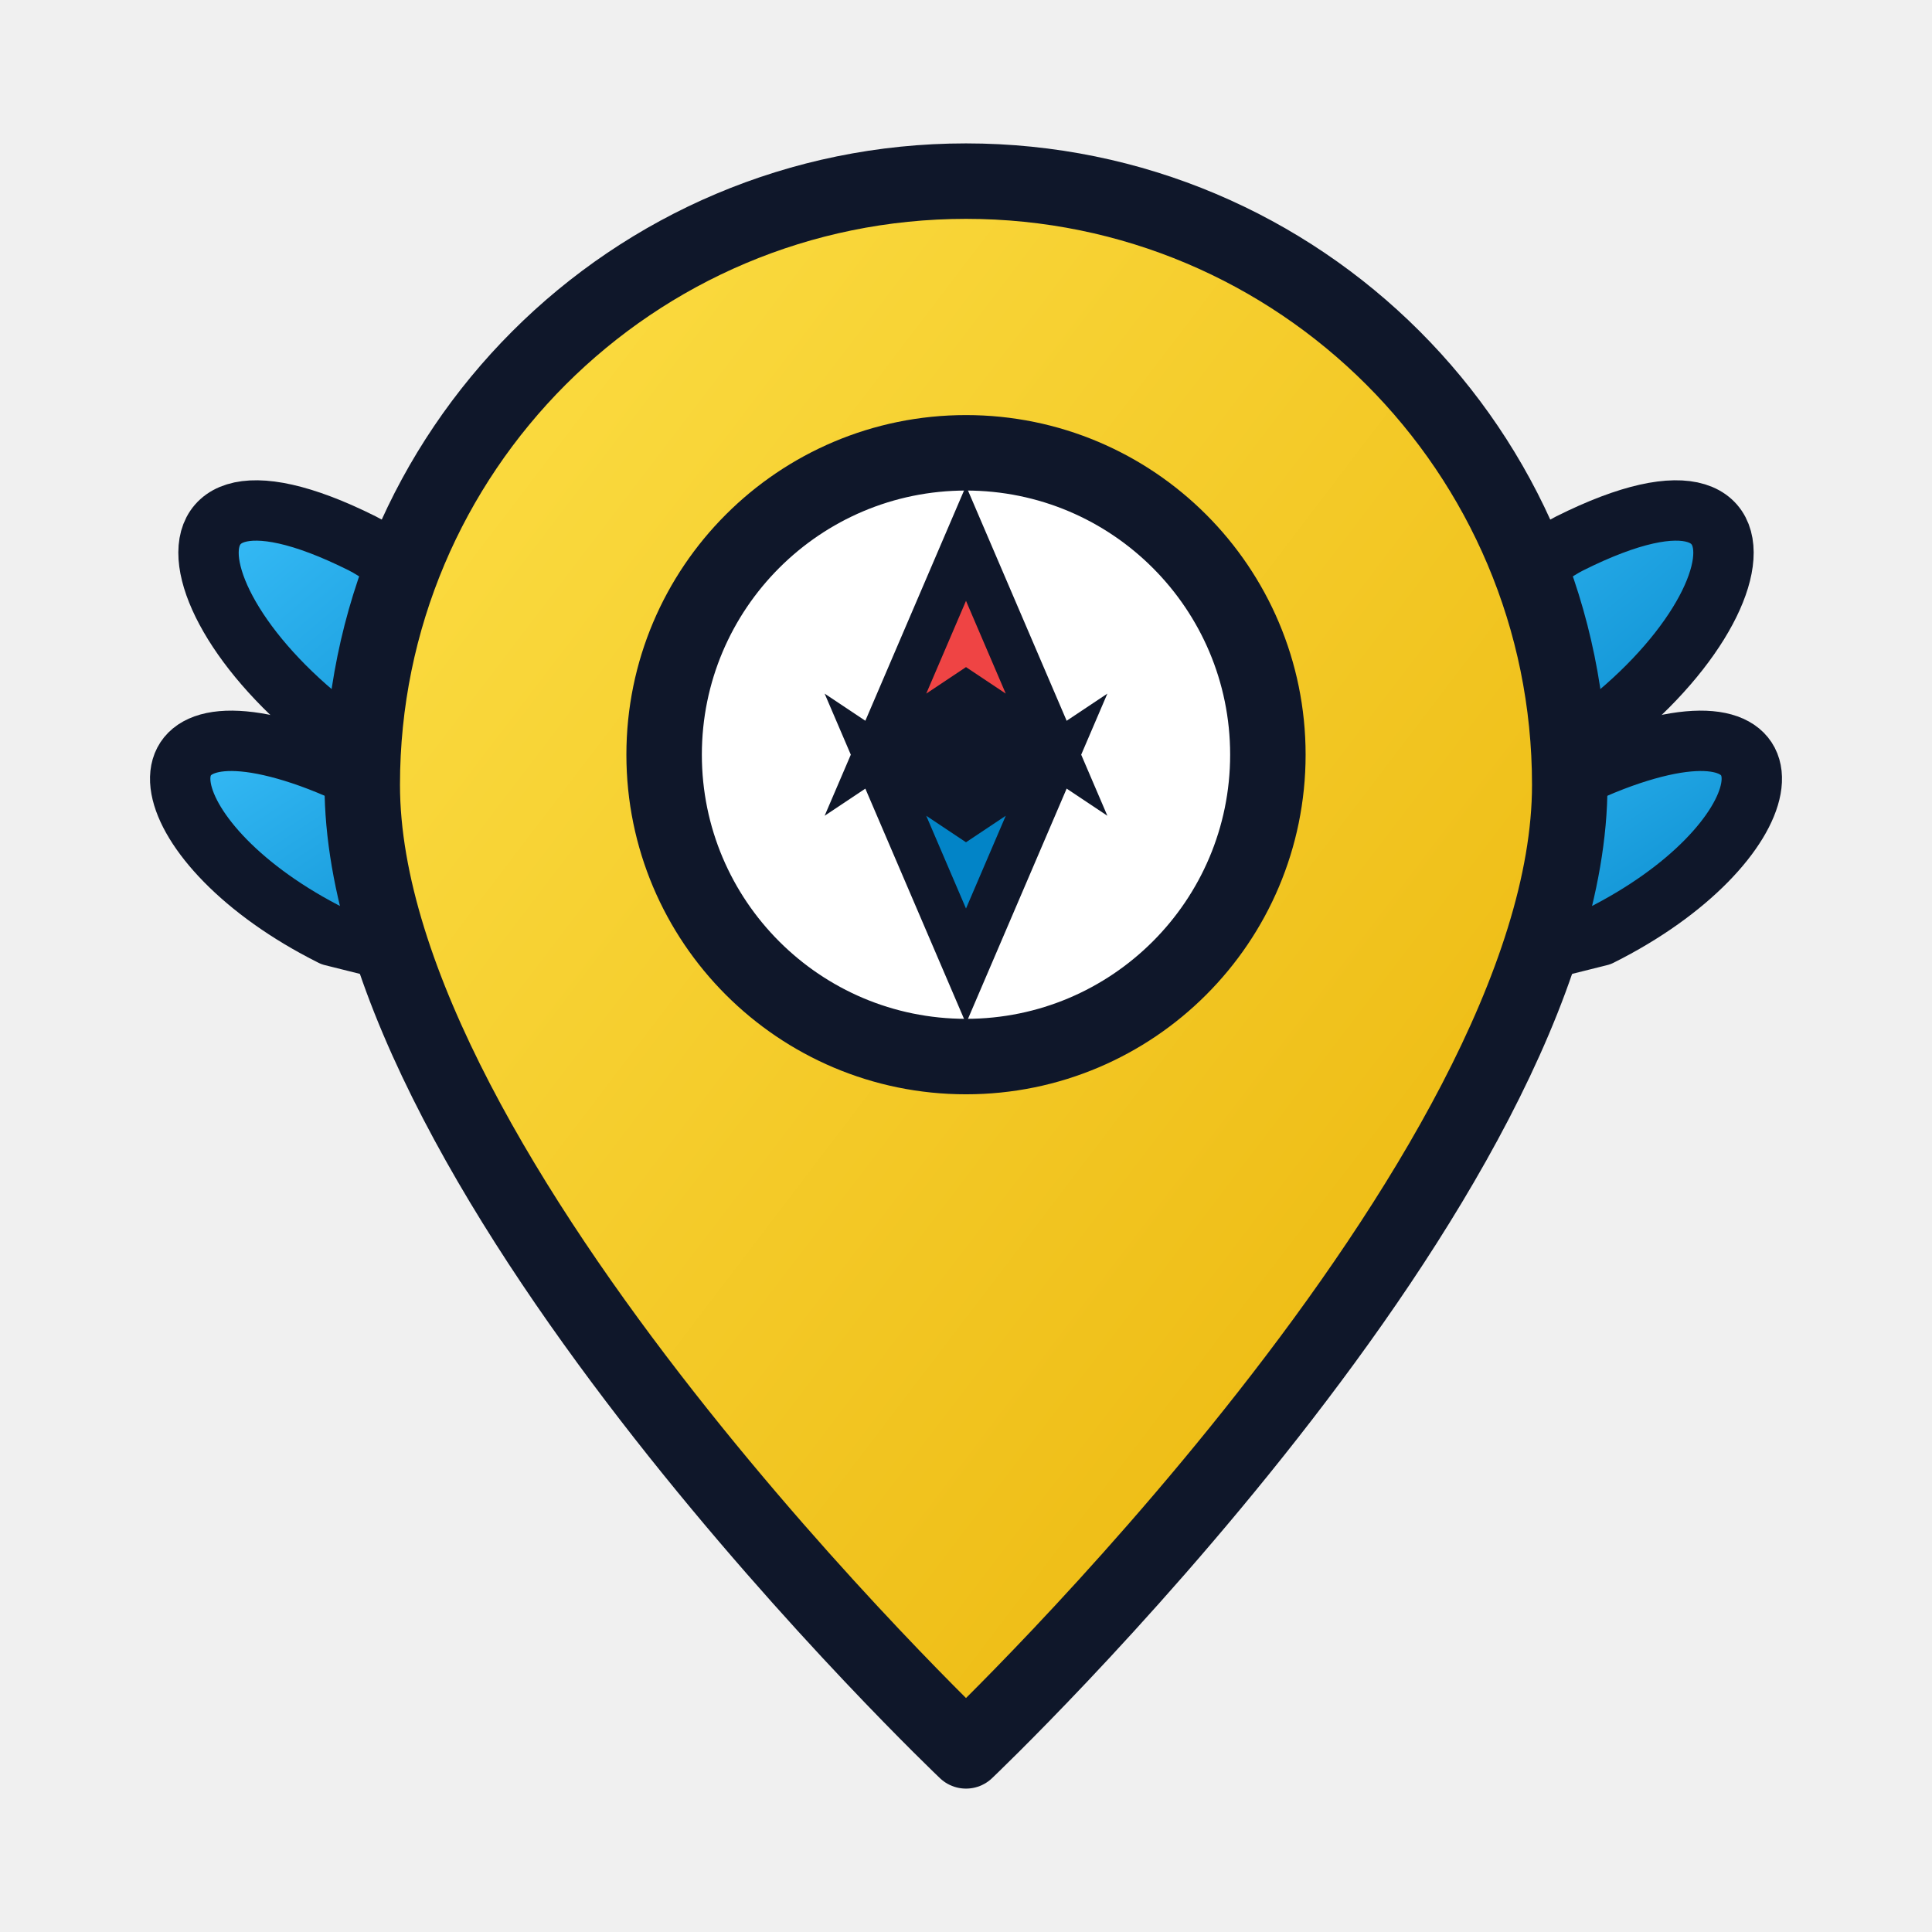
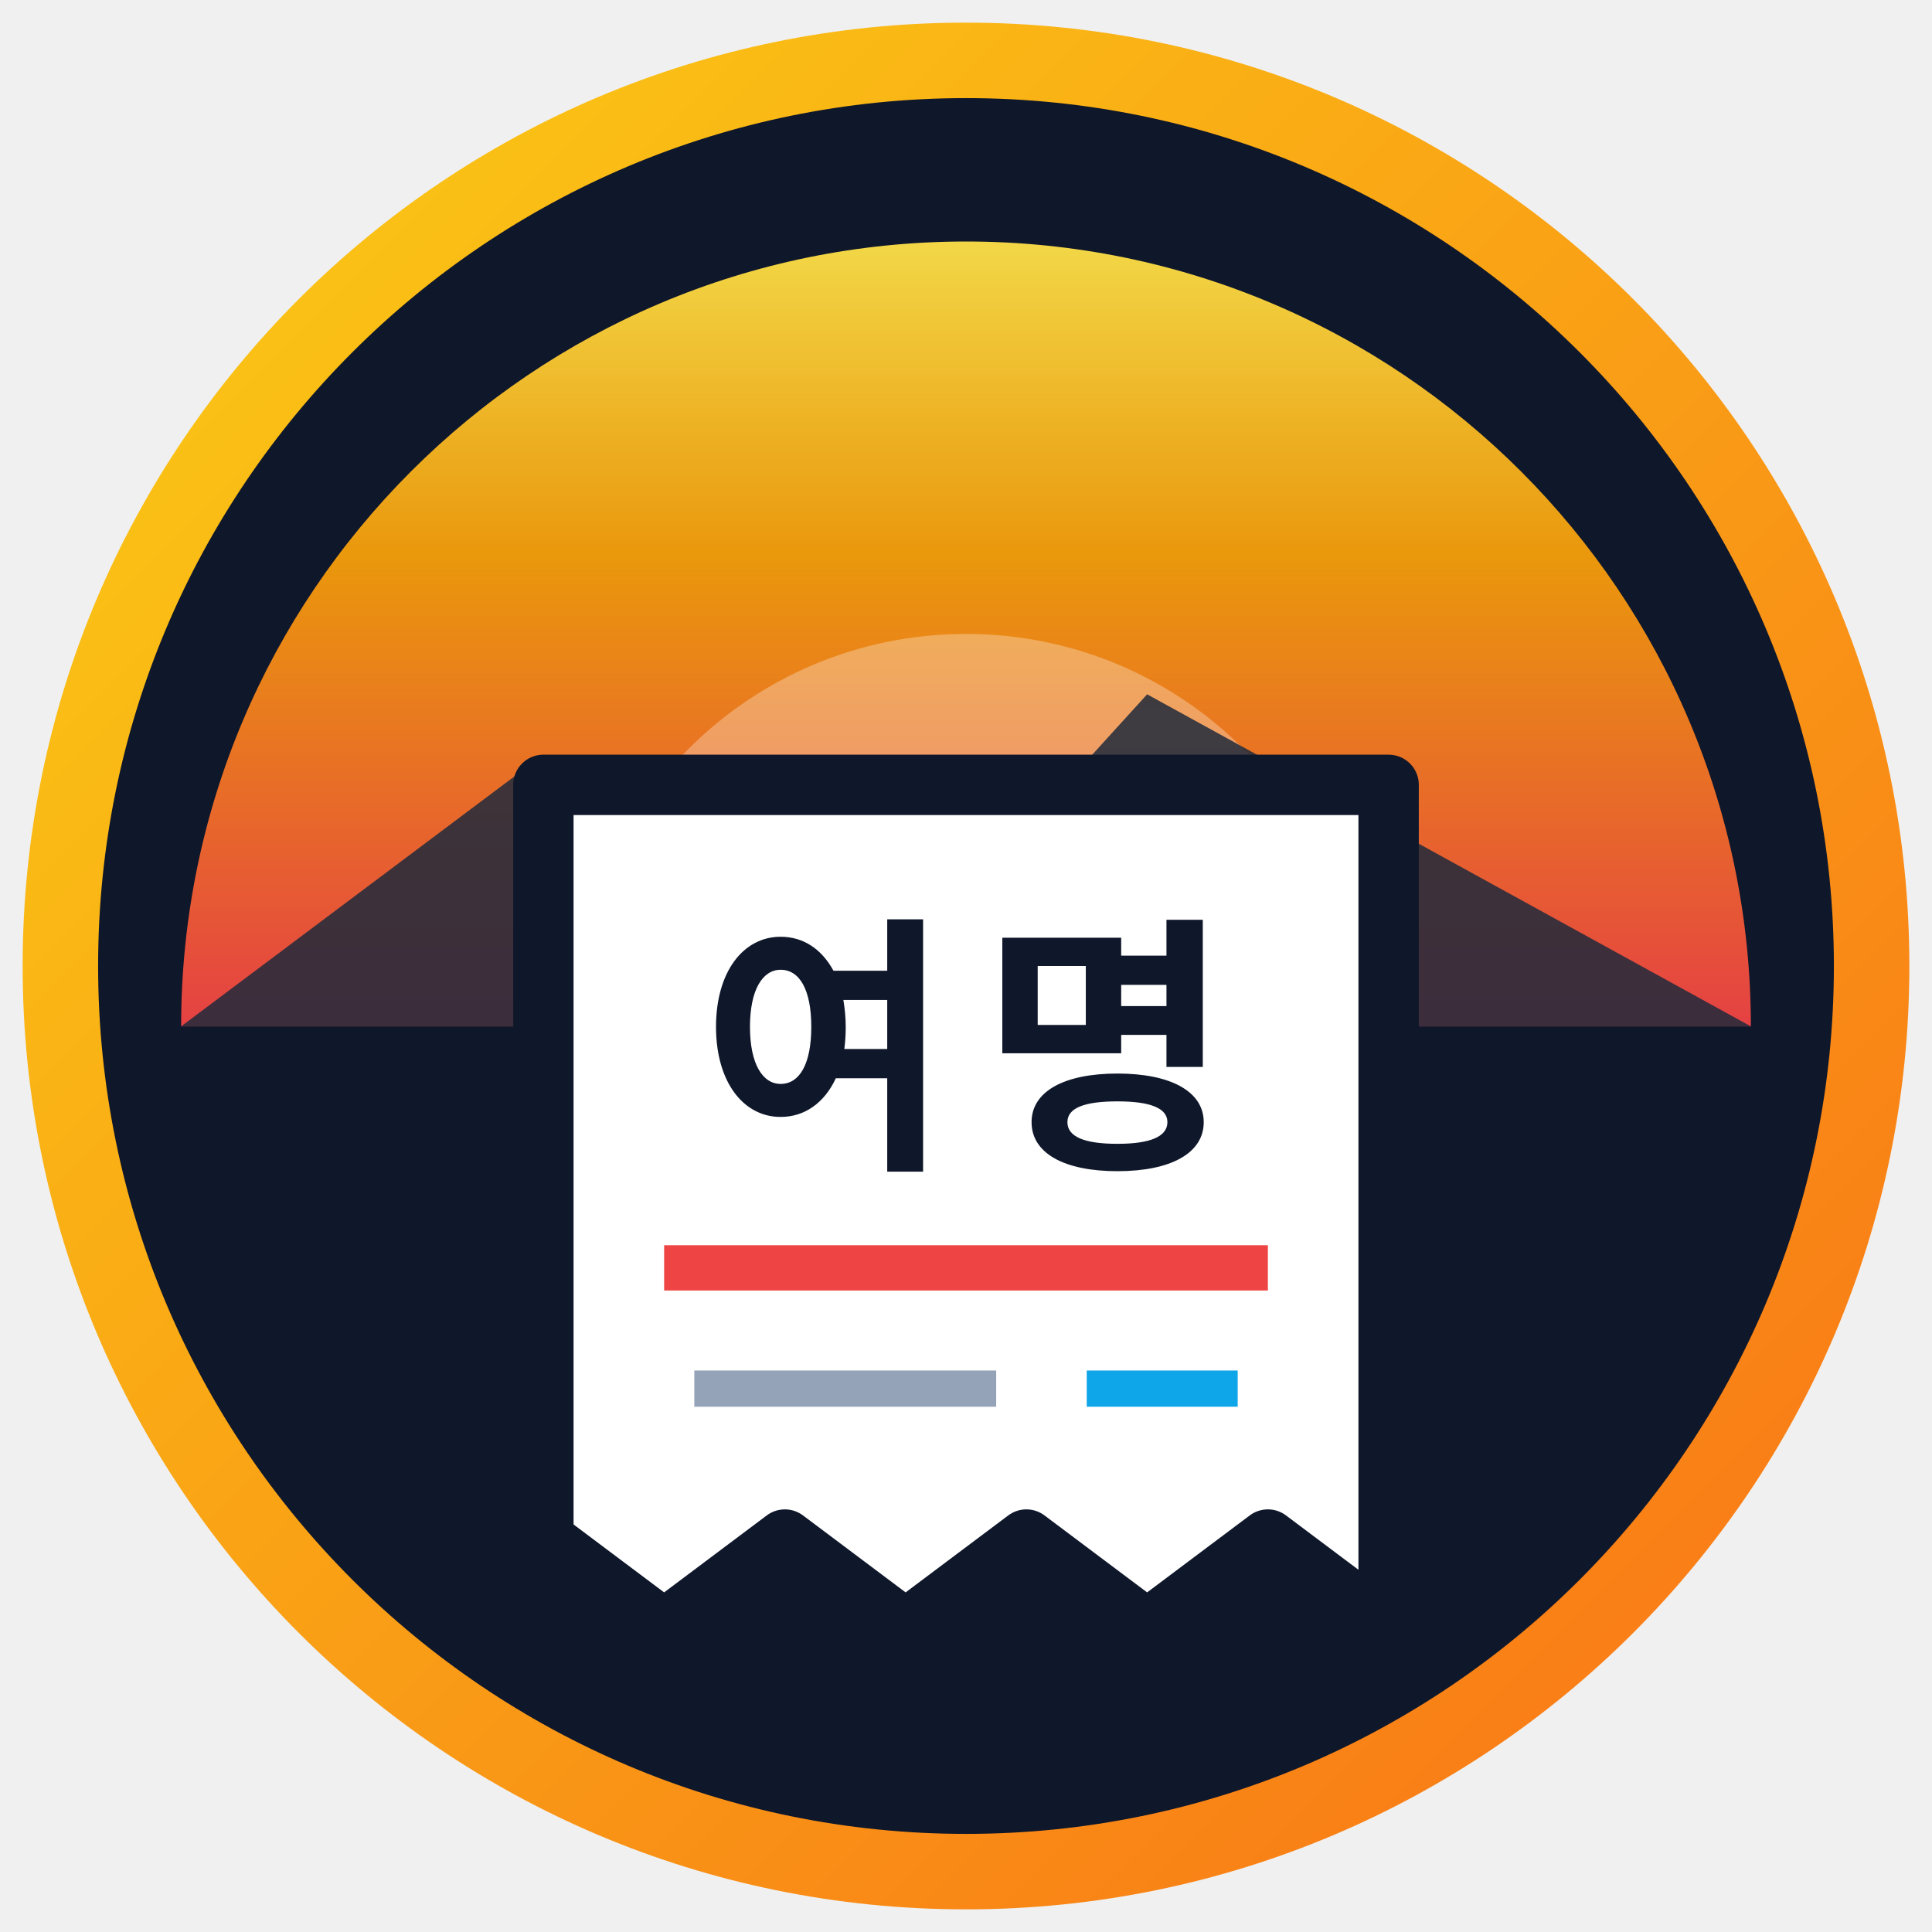
<svg xmlns="http://www.w3.org/2000/svg" viewBox="0 0 64 64" width="64" height="64">
  <defs>
-     <linearGradient id="pinGrad" x1="0%" y1="0%" x2="100%" y2="100%">
-       <stop offset="0%" stop-color="#fde047" />
-       <stop offset="100%" stop-color="#eab308" />
+     <linearGradient id="sunDawnGrad" x1="0%" y1="100%" x2="0%" y2="0%">
+       <stop offset="0%" stop-color="#ef4444" />
+       <stop offset="60%" stop-color="#f59e0b" />
+       <stop offset="100%" stop-color="#fde047" />
    </linearGradient>
-     <linearGradient id="wingGrad" x1="0%" y1="0%" x2="100%" y2="100%">
-       <stop offset="0%" stop-color="#38bdf8" />
-       <stop offset="100%" stop-color="#0284c7" />
+     <linearGradient id="stampBorderGrad" x1="0%" y1="0%" x2="100%" y2="100%">
+       <stop offset="0%" stop-color="#facc15" />
+       <stop offset="100%" stop-color="#f97316" />
    </linearGradient>
  </defs>
-   <path d="M14 26 C6 22 4 14 12 18 C14 19 19 24 20 28 Z" fill="url(#wingGrad)" stroke="#0f172a" stroke-width="2" stroke-linejoin="round" />
-   <path d="M11 31 C5 28 4 23 10 25 C13 26 18 29 19 33 Z" fill="url(#wingGrad)" stroke="#0f172a" stroke-width="2" stroke-linejoin="round" />
-   <path d="M50 26 C58 22 60 14 52 18 C50 19 45 24 44 28 Z" fill="url(#wingGrad)" stroke="#0f172a" stroke-width="2" stroke-linejoin="round" />
-   <path d="M53 31 C59 28 60 23 54 25 C51 26 46 29 45 33 Z" fill="url(#wingGrad)" stroke="#0f172a" stroke-width="2" stroke-linejoin="round" />
-   <path d="M32 6 C20.95 6 12 14.95 12 26 C12 39 32 58 32 58 C32 58 52 39 52 26 C52 14.95 43.05 6 32 6 Z" fill="url(#pinGrad)" stroke="#0f172a" stroke-width="2.5" stroke-linejoin="round" />
-   <circle cx="32" cy="25" r="10" fill="#ffffff" stroke="#0f172a" stroke-width="2.5" />
-   <polygon points="32,18 35,25 32,23 29,25" fill="#ef4444" stroke="#0f172a" stroke-width="1.5" />
-   <polygon points="32,32 35,25 32,27 29,25" fill="#0284c7" stroke="#0f172a" stroke-width="1.5" />
-   <circle cx="32" cy="25" r="2" fill="#0f172a" />
+   <circle cx="32" cy="32" r="30" fill="#0f172a" stroke="url(#stampBorderGrad)" stroke-width="2.5" />
+   <path d="M6 34 A26 26 0 0 1 58 34 Z" fill="url(#sunDawnGrad)" opacity="0.95" />
+   <circle cx="32" cy="34" r="13" fill="#ffffff" opacity="0.3" />
+   <circle cx="32" cy="34" r="8" fill="#ffffff" />
+   <polygon points="6,34 18,25 28,34 38,23 58,34" fill="#1e293b" opacity="0.85" />
+   <path d="M18 26 L46 26 L46 54 L42 51 L38 54 L34 51 L30 54 L26 51 L22 54 L18 51 Z" fill="#ffffff" stroke="#0f172a" stroke-width="2" stroke-linejoin="round" />
+   <text x="32" y="38" font-family="'Pretendard', 'Noto Sans KR', sans-serif" font-size="9" font-weight="900" text-anchor="middle" fill="#0f172a" letter-spacing="1">여명</text>
+   <line x1="22" y1="42" x2="42" y2="42" stroke="#ef4444" stroke-width="1.5" />
+   <line x1="23" y1="46" x2="33" y2="46" stroke="#94a3b8" stroke-width="1.2" />
+   <line x1="36" y1="46" x2="41" y2="46" stroke="#0ea5e9" stroke-width="1.2" />
</svg>
